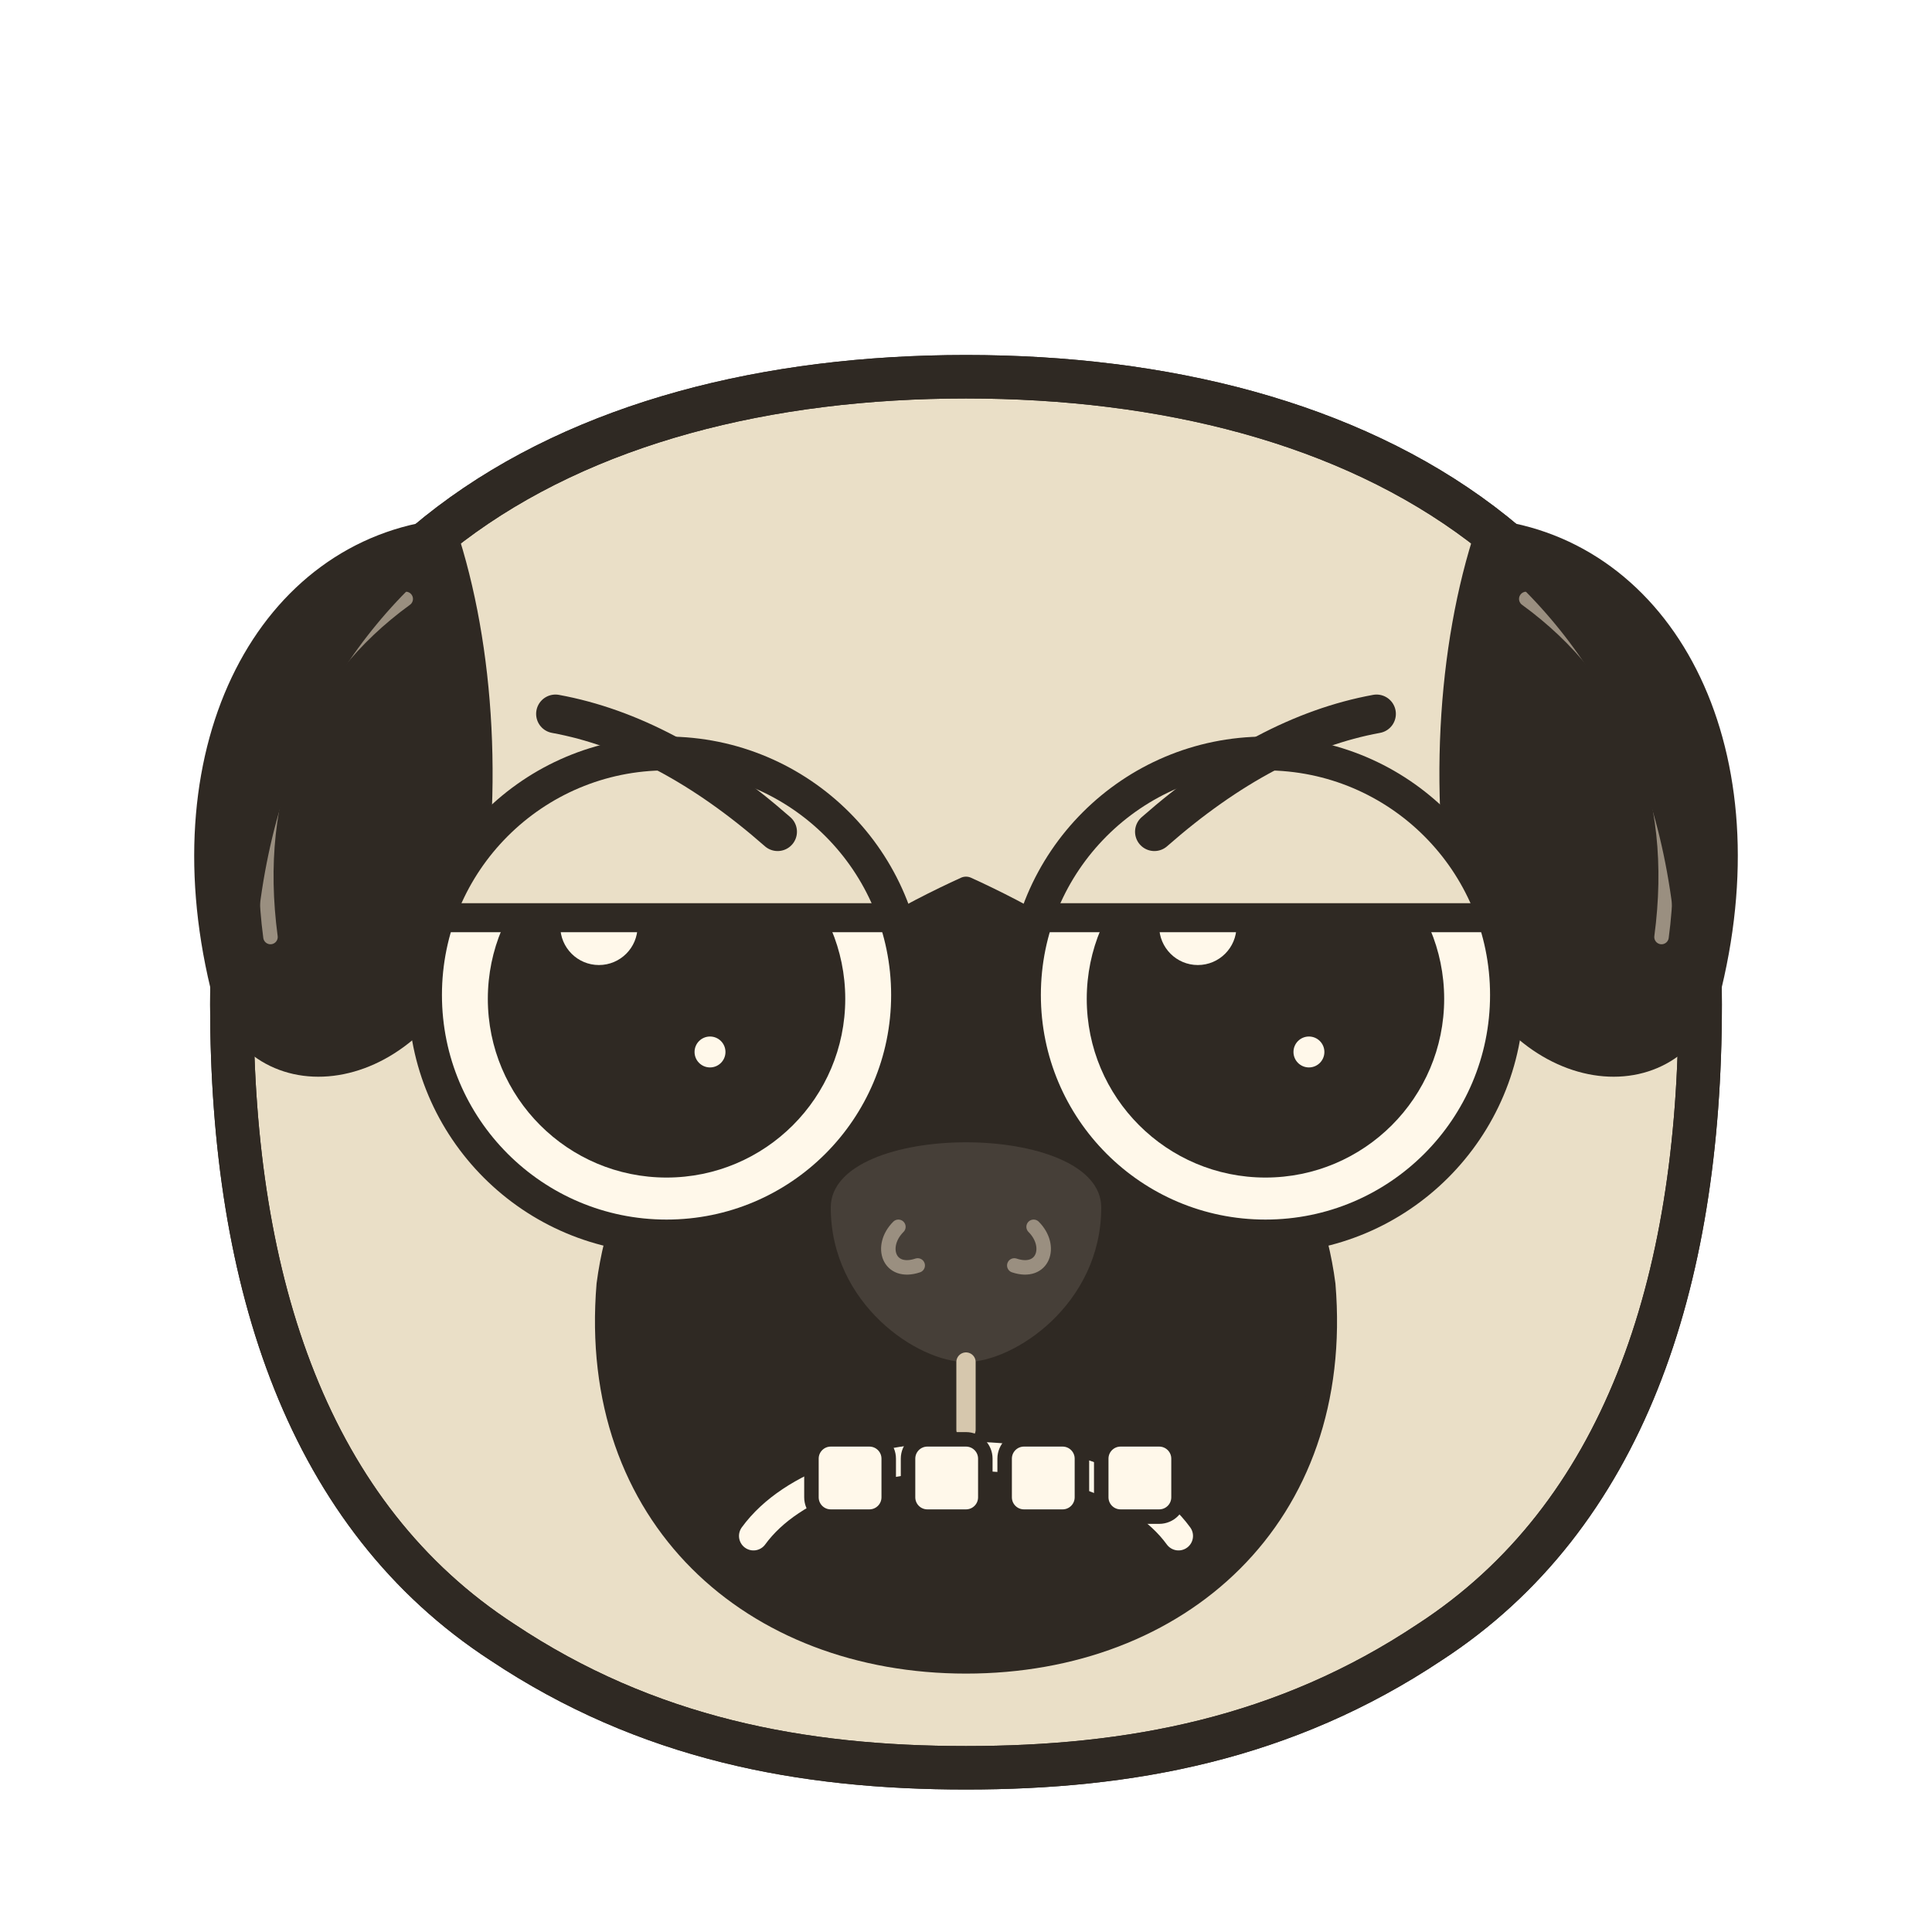
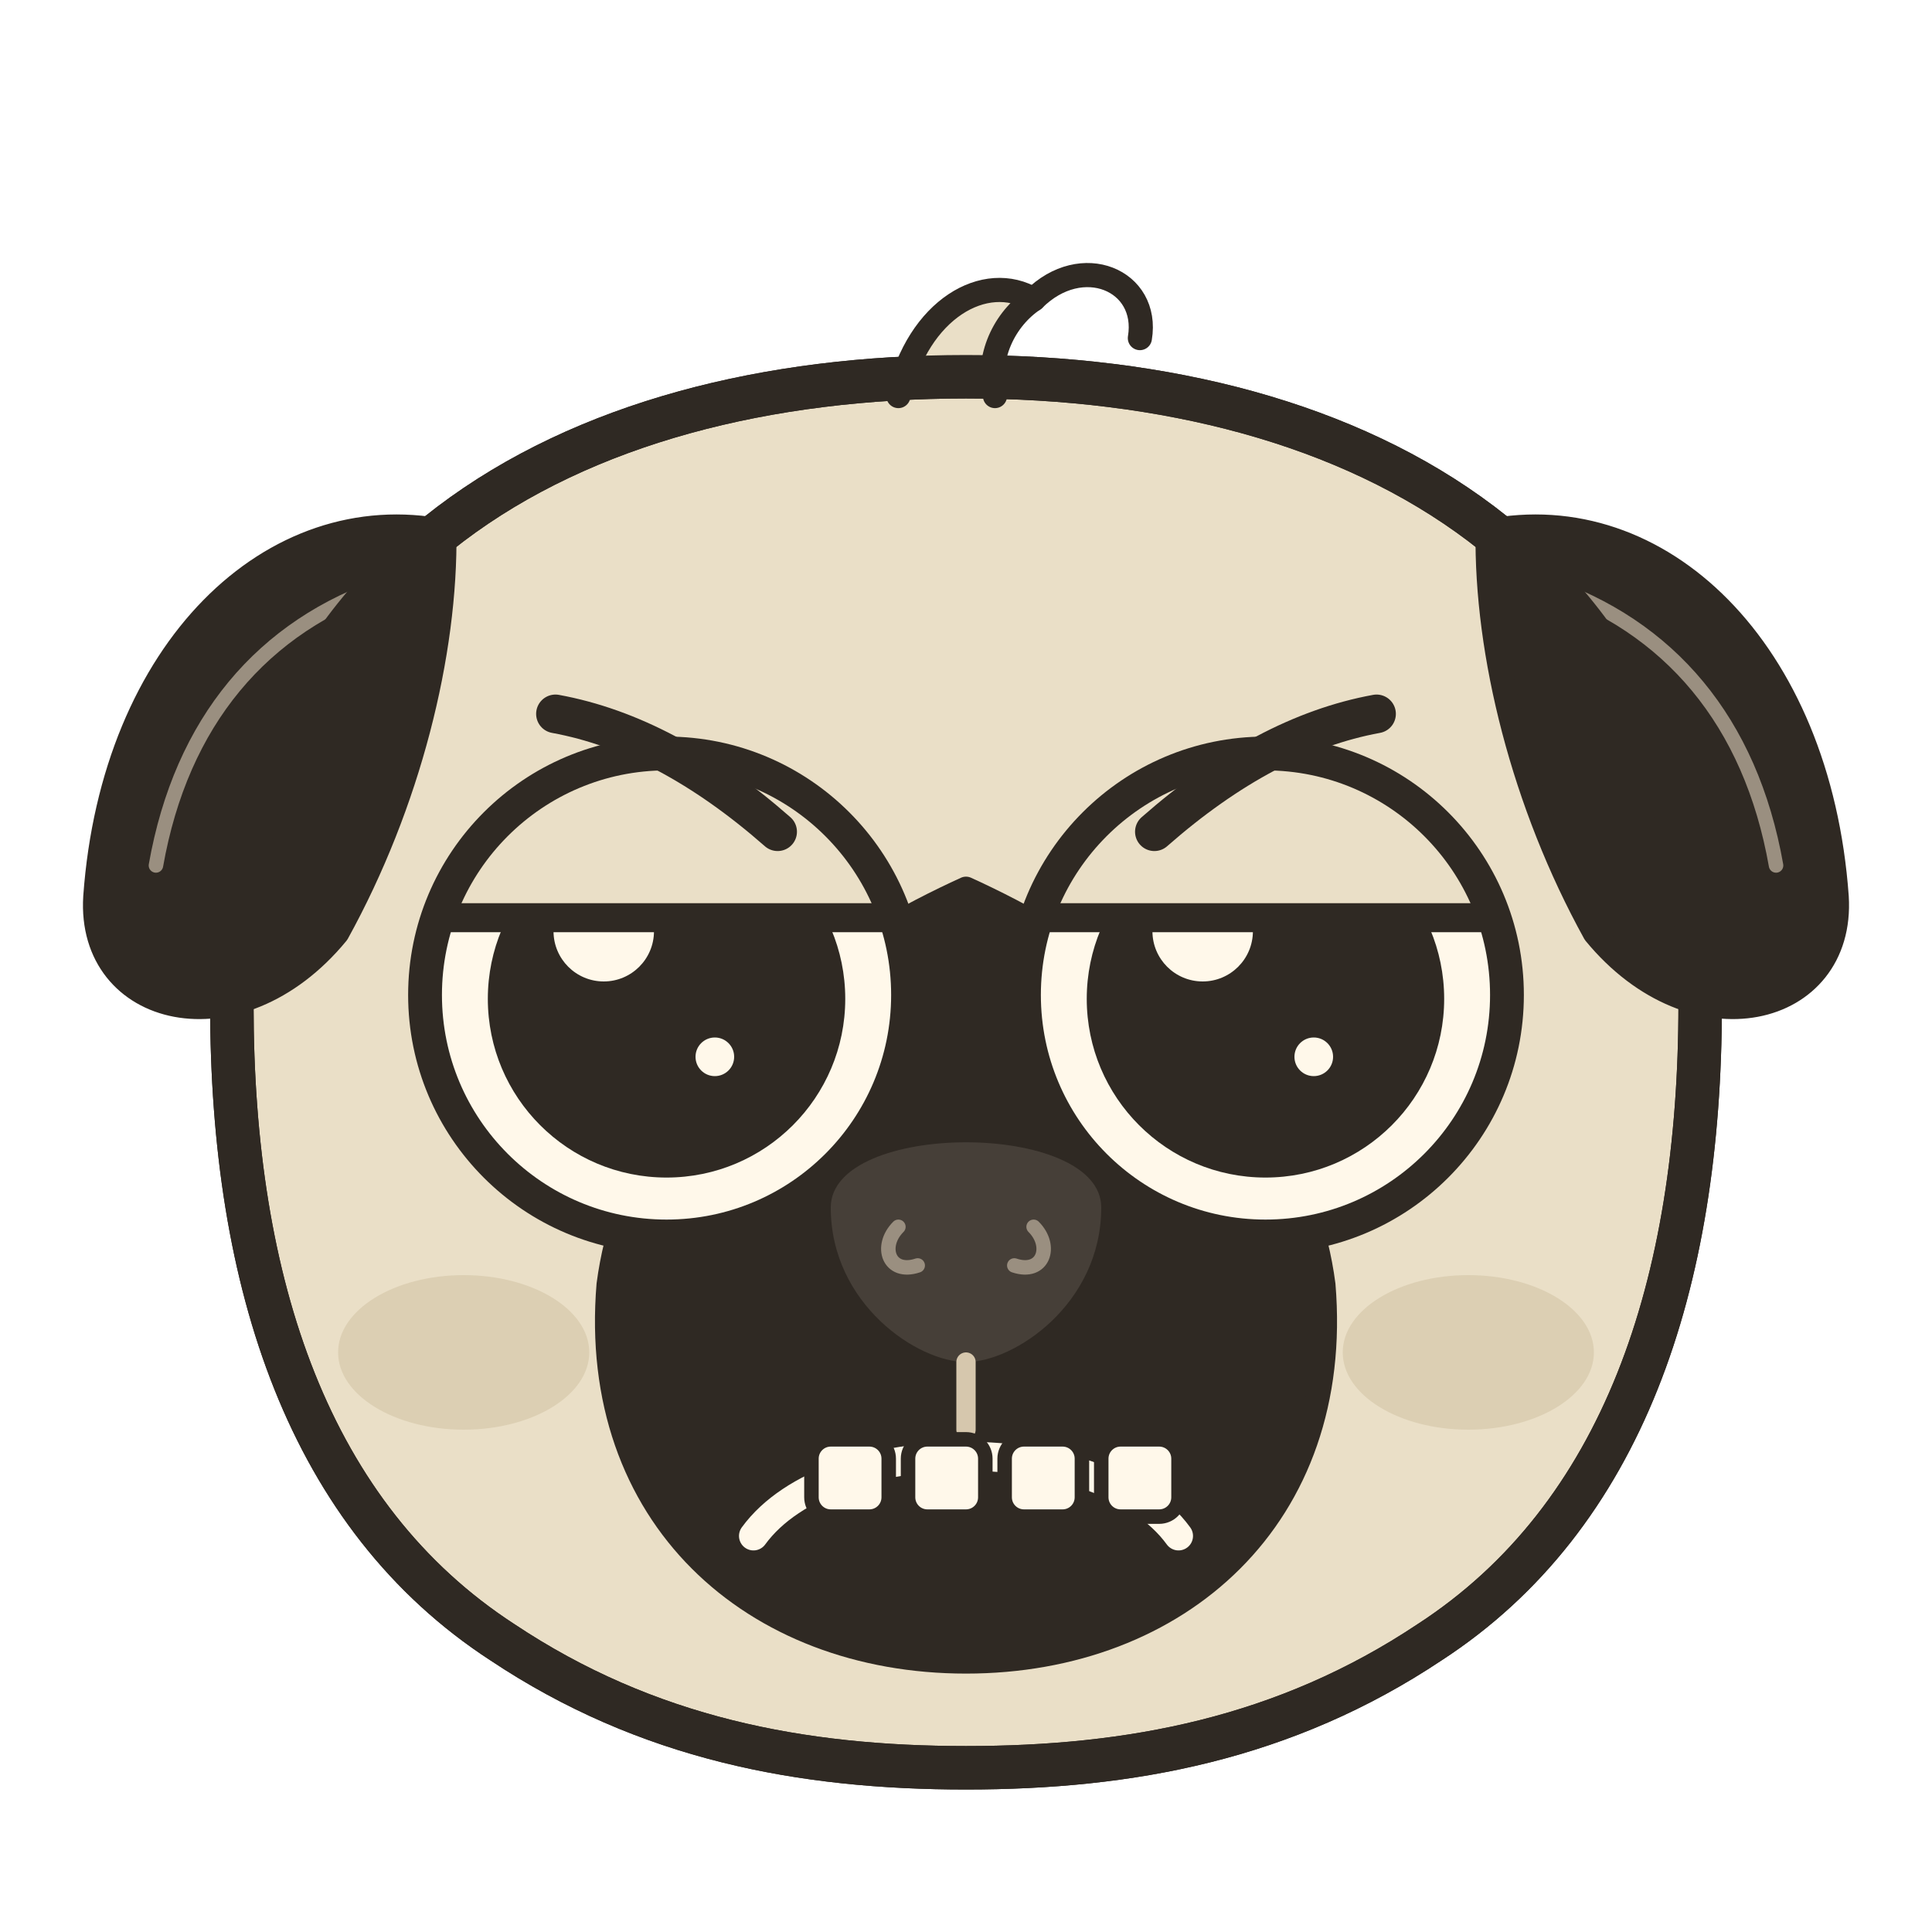
<svg xmlns="http://www.w3.org/2000/svg" width="400" height="400" viewBox="0 0 400 400">
  <g transform="rotate(0 200 230)">
    <path d="M 48 208 C 48 116, 118 78, 200 78 C 282 78, 352 116, 352 208 C 352 266, 336 314, 296 340 C 266 360, 234 366, 200 366 C 166 366, 134 360, 104 340 C 64 314, 48 266, 48 208 Z" fill="#eadfc7" stroke="#2f2923" stroke-width="9" stroke-linecap="round" stroke-linejoin="round" />
-     <g transform="rotate(-0.0 92 110)">
+     <g transform="rotate(17.6 92 110)">
      <path d="M 92 110 C 56 114, 34 154, 46 204 C 52 228, 84 226, 96 196 C 102 166, 100 134, 92 110 Z" fill="#2f2923" stroke="#2f2923" stroke-width="5" stroke-linecap="round" stroke-linejoin="round" />
      <path d="M 84 124 C 62 140, 52 164, 56 194" fill="none" stroke="#9a8f80" stroke-width="3" stroke-linecap="round" stroke-linejoin="round" />
    </g>
-     <g transform="rotate(0.0 308 110)">
+     <g transform="rotate(-17.6 308 110)">
      <path d="M 308 110 C 344 114, 366 154, 354 204 C 348 228, 316 226, 304 196 C 298 166, 300 134, 308 110 Z" fill="#2f2923" stroke="#2f2923" stroke-width="5" stroke-linecap="round" stroke-linejoin="round" />
      <path d="M 316 124 C 338 140, 348 164, 344 194" fill="none" stroke="#9a8f80" stroke-width="3" stroke-linecap="round" stroke-linejoin="round" />
    </g>
+     <ellipse cx="96" cy="280" rx="26" ry="16" fill="#dccfb3" stroke="none" stroke-width="0" transform="rotate(0 96 280)" />
+     <ellipse cx="304" cy="280" rx="26" ry="16" fill="#dccfb3" stroke="none" stroke-width="0" transform="rotate(0 304 280)" />
+     <path d="M 186 82 C 190 64, 204 56, 214 62 C 208 66, 204 74, 206 82" fill="#eadfc7" stroke="#2f2923" stroke-width="5" stroke-linecap="round" stroke-linejoin="round" />
+     <path d="M 214 62 C 224 52, 238 58, 236 70" fill="none" stroke="#2f2923" stroke-width="5" stroke-linecap="round" stroke-linejoin="round" />
    <path d="M 200 184 C 178 194, 132 220, 126 266 C 122 314, 156 344, 200 344 C 244 344, 278 314, 274 266 C 268 220, 222 194, 200 184 Z" fill="#2f2923" stroke="#2f2923" stroke-width="5" stroke-linecap="round" stroke-linejoin="round" />
    <clipPath id="ojo138206">
      <circle cx="138" cy="206" r="50" />
    </clipPath>
    <circle cx="138" cy="206" r="50" fill="#fff8ea" stroke="none" stroke-width="0" />
    <g clip-path="url(#ojo138206)">
      <circle cx="138.0" cy="206.8" r="37.0" fill="#2f2923" stroke="none" stroke-width="0" />
-       <circle cx="124.0" cy="191.8" r="8.0" fill="#fff8ea" stroke="none" stroke-width="0" />
-       <circle cx="147.0" cy="217.8" r="3.2" fill="#fff8ea" stroke="none" stroke-width="0" />
+       <circle cx="125.0" cy="192.8" r="10.4" fill="#fff8ea" stroke="none" stroke-width="0" />
+       <circle cx="148.0" cy="218.8" r="4.0" fill="#fff8ea" stroke="none" stroke-width="0" />
      <rect x="84" y="150" width="108" height="40.0" fill="#eadfc7" />
      <path d="M 86 190.0 L 190 190.0" fill="none" stroke="#2f2923" stroke-width="6" stroke-linecap="round" stroke-linejoin="round" />
    </g>
    <circle cx="138" cy="206" r="50" fill="none" stroke="#2f2923" stroke-width="7" />
    <clipPath id="ojo262206">
      <circle cx="262" cy="206" r="50" />
    </clipPath>
    <circle cx="262" cy="206" r="50" fill="#fff8ea" stroke="none" stroke-width="0" />
    <g clip-path="url(#ojo262206)">
      <circle cx="262.0" cy="206.8" r="37.0" fill="#2f2923" stroke="none" stroke-width="0" />
-       <circle cx="248.0" cy="191.8" r="8.0" fill="#fff8ea" stroke="none" stroke-width="0" />
-       <circle cx="271.0" cy="217.8" r="3.2" fill="#fff8ea" stroke="none" stroke-width="0" />
+       <circle cx="249.0" cy="192.8" r="10.4" fill="#fff8ea" stroke="none" stroke-width="0" />
+       <circle cx="272.0" cy="218.8" r="4.0" fill="#fff8ea" stroke="none" stroke-width="0" />
      <rect x="208" y="150" width="108" height="40.0" fill="#eadfc7" />
      <path d="M 210 190.0 L 314 190.0" fill="none" stroke="#2f2923" stroke-width="6" stroke-linecap="round" stroke-linejoin="round" />
    </g>
    <circle cx="262" cy="206" r="50" fill="none" stroke="#2f2923" stroke-width="7" />
    <path d="M 115.0 147.8 Q 138.0 152.0 161.0 172.2" fill="none" stroke="#2f2923" stroke-width="8" stroke-linecap="round" stroke-linejoin="round" />
    <path d="M 285.0 147.8 Q 262.0 152.0 239.0 172.2" fill="none" stroke="#2f2923" stroke-width="8" stroke-linecap="round" stroke-linejoin="round" />
    <path d="M 172 250 C 172 232, 228 232, 228 250 C 228 270, 210 282, 200 282 C 190 282, 172 270, 172 250 Z" fill="#463f38" stroke="none" stroke-width="0" stroke-linecap="round" stroke-linejoin="round" />
    <path d="M 186 254 C 182 258, 184 264, 190 262" fill="none" stroke="#9a8f80" stroke-width="3" stroke-linecap="round" stroke-linejoin="round" />
    <path d="M 214 254 C 218 258, 216 264, 210 262" fill="none" stroke="#9a8f80" stroke-width="3" stroke-linecap="round" stroke-linejoin="round" />
    <path d="M 200 282 L 200 296" fill="none" stroke="#d6c7ad" stroke-width="4" stroke-linecap="round" stroke-linejoin="round" />
    <path d="M 156 318 C 172 296, 228 296, 244 318" fill="none" stroke="#fff8ea" stroke-width="6" stroke-linecap="round" stroke-linejoin="round" />
    <rect x="168" y="298" width="16" height="16" rx="4" fill="#fff8ea" stroke="#2f2923" stroke-width="3" />
    <rect x="188" y="298" width="16" height="16" rx="4" fill="#fff8ea" stroke="#2f2923" stroke-width="3" />
    <rect x="208" y="298" width="16" height="16" rx="4" fill="#fff8ea" stroke="#2f2923" stroke-width="3" />
    <rect x="228" y="298" width="16" height="16" rx="4" fill="#fff8ea" stroke="#2f2923" stroke-width="3" />
    <path d="M 48 208 C 48 116, 118 78, 200 78 C 282 78, 352 116, 352 208 C 352 266, 336 314, 296 340 C 266 360, 234 366, 200 366 C 166 366, 134 360, 104 340 C 64 314, 48 266, 48 208 Z" fill="none" stroke="#2f2923" stroke-width="9" stroke-linecap="round" stroke-linejoin="round" />
  </g>
</svg>
